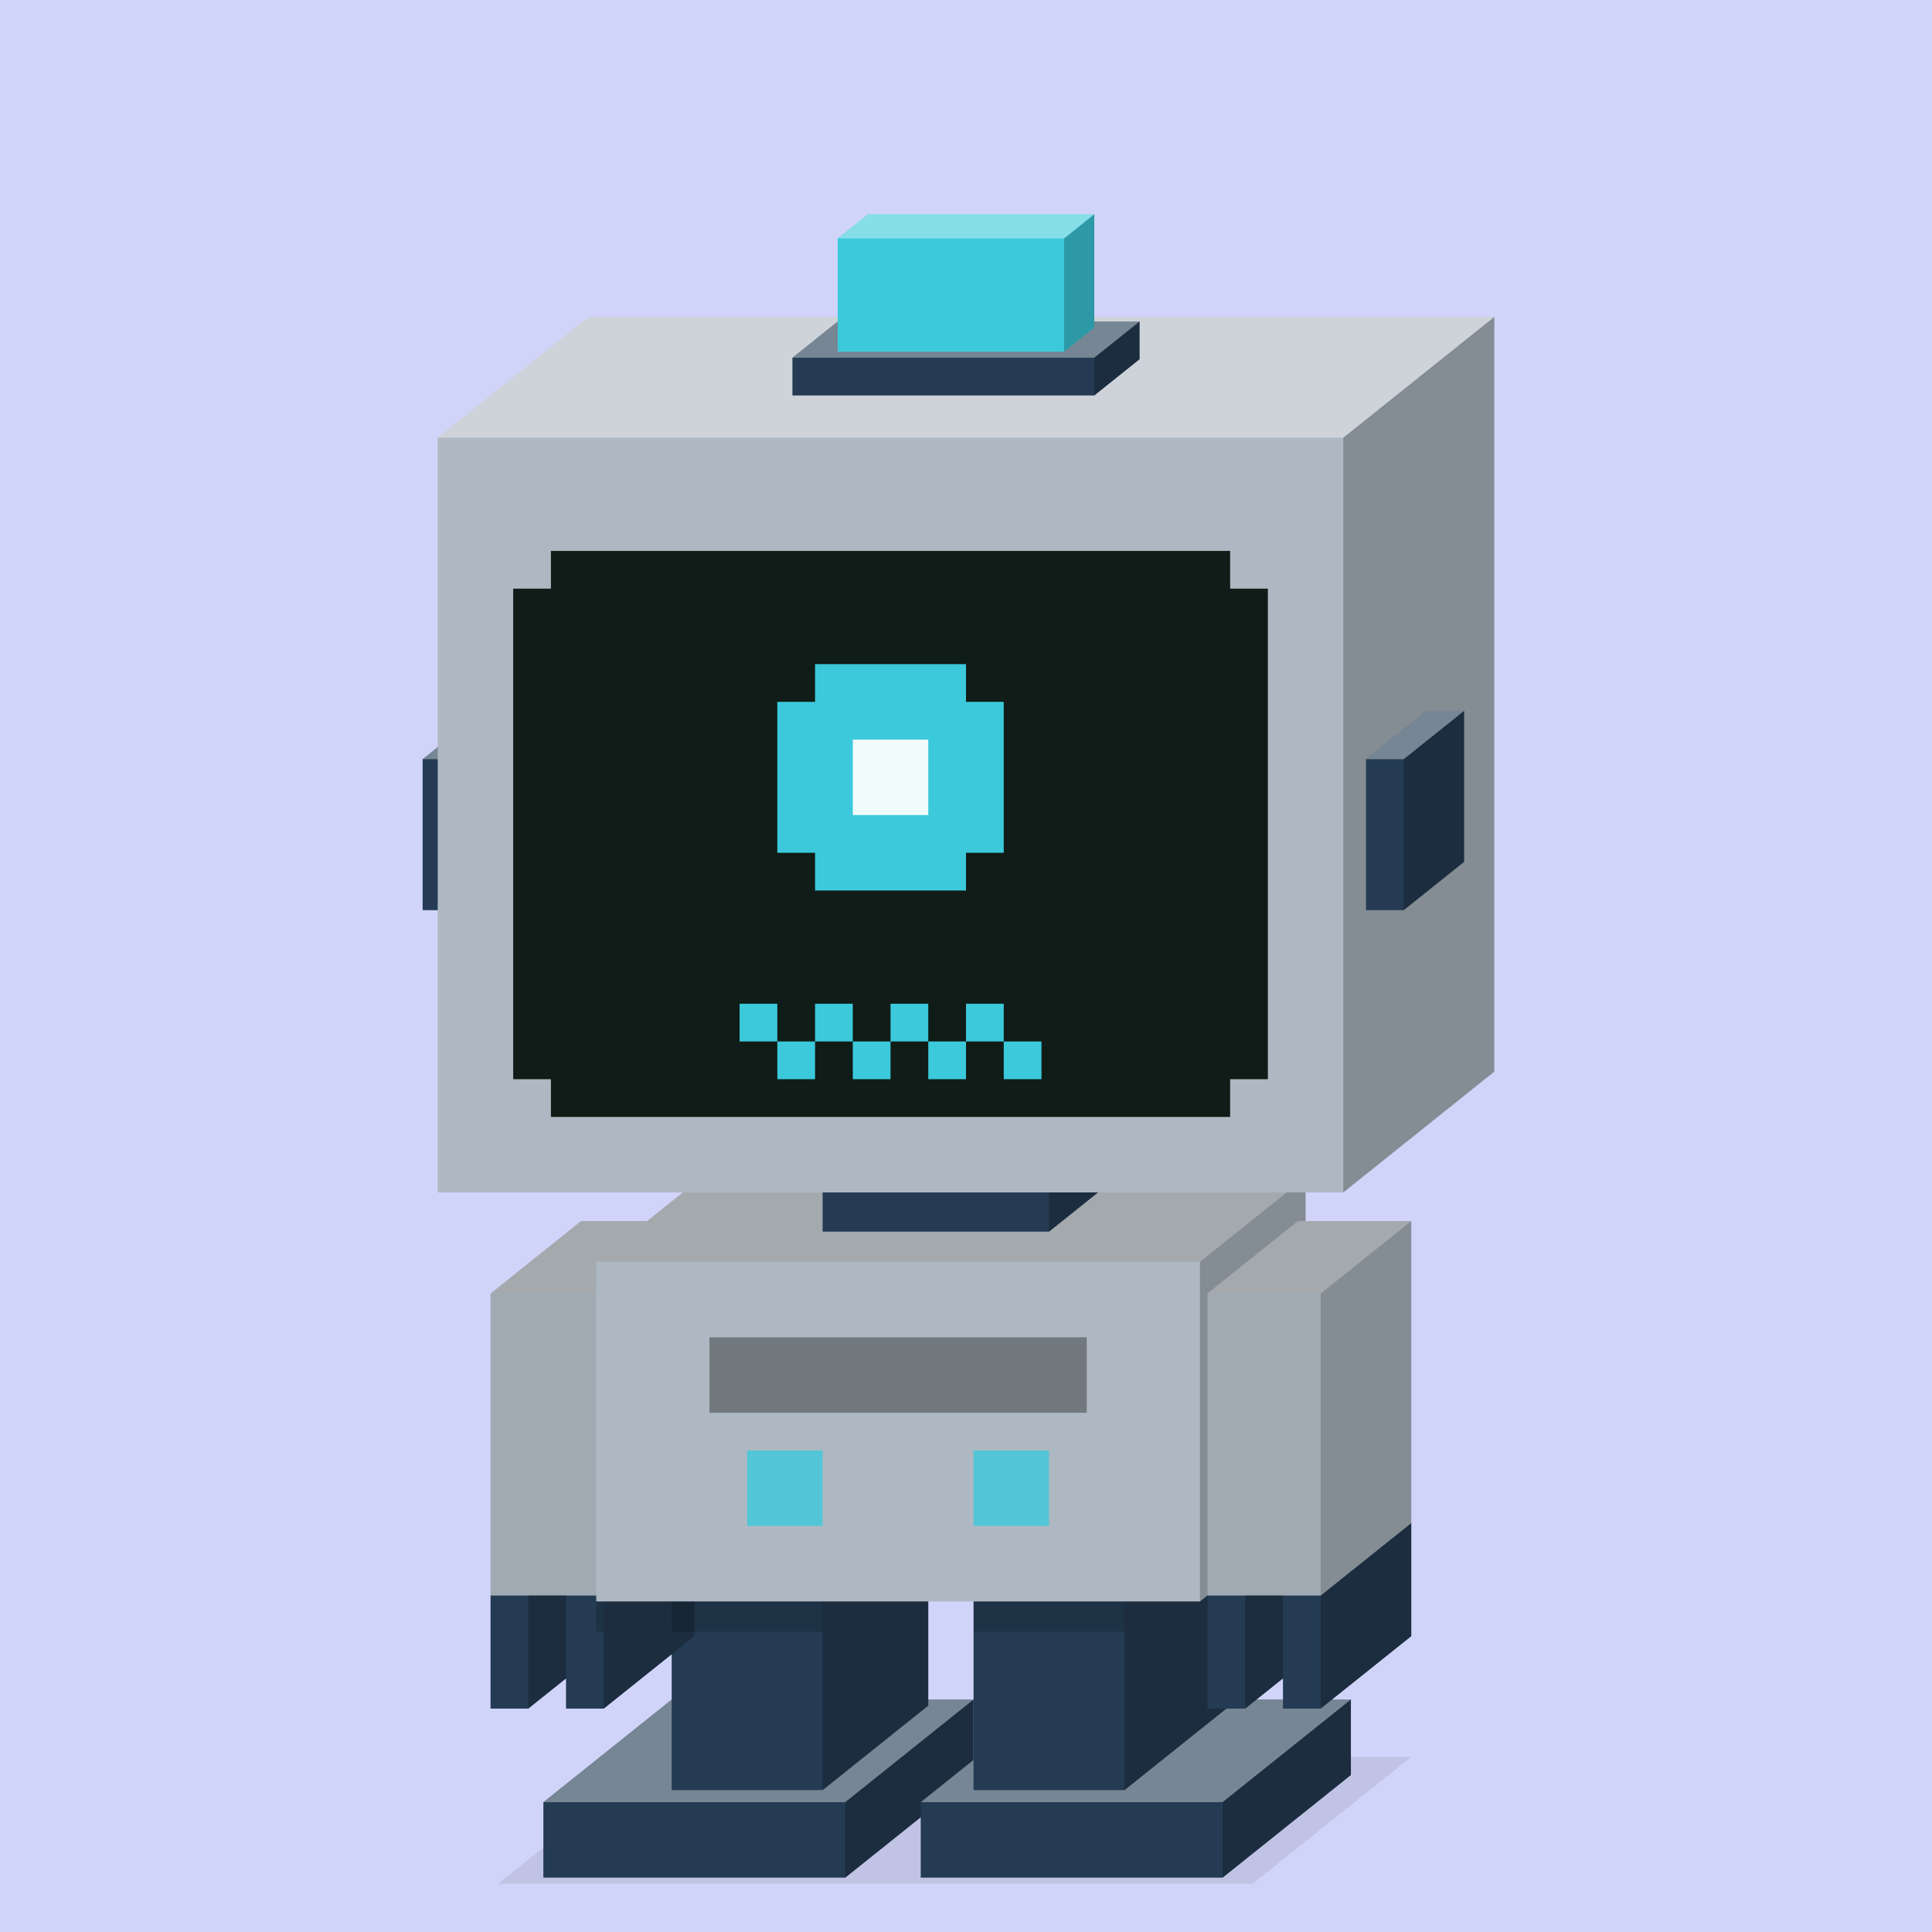
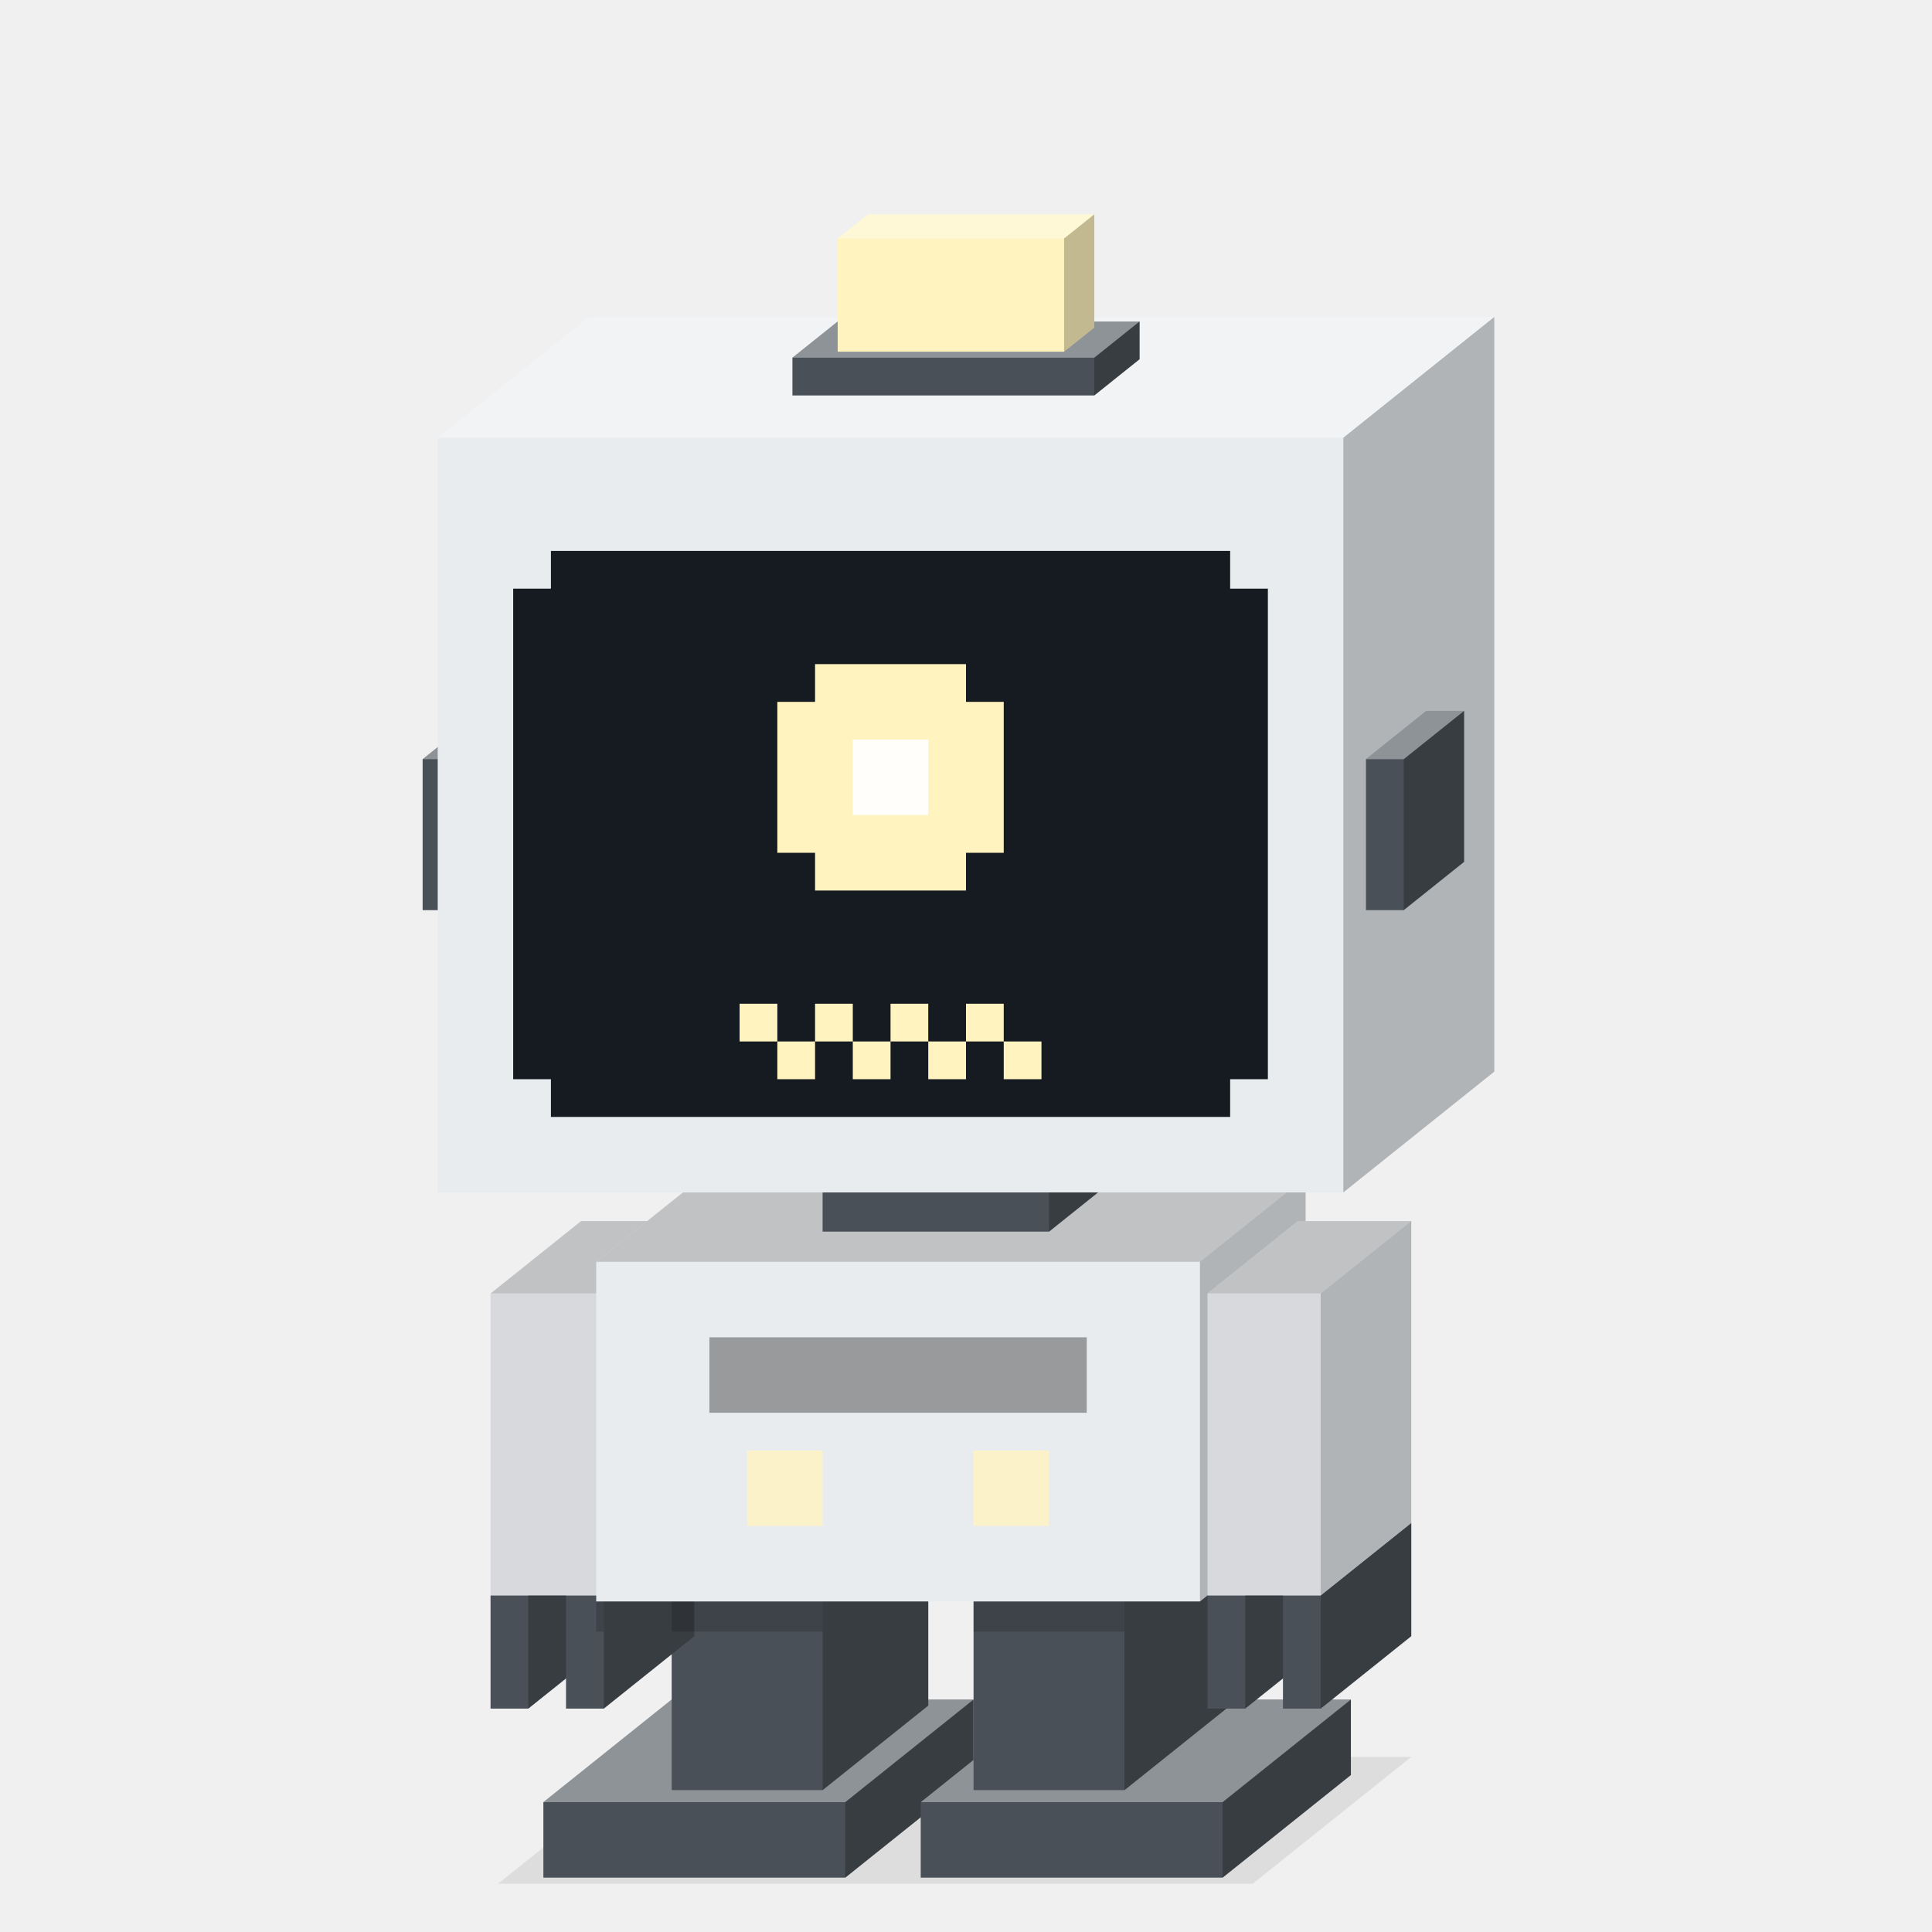
<svg xmlns="http://www.w3.org/2000/svg" viewBox="0 0 128 128" fill="none" shape-rendering="auto" aria-hidden="true">
  <defs>
    <g id="chest-slot-e9fd4905">
      <path d="M47 88.6h25v5H47Z" fill="#000000" fill-opacity=".35" />
-       <path d="M49.5 96.1h5v5h-5Zm15 0h5v5h-5Z" fill="#3bc9db" fill-opacity=".8" />
+       <path d="M49.5 96.1h5v5h-5Zm15 0h5v5h-5Z" fill="#fff3bf" fill-opacity=".8" />
    </g>
    <g id="eyes-cyclops-e9fd4905">
-       <path d="M25 0h10v2.5h2.5v10H35V15H25v-2.5h-2.5v-10H25Z" fill="#3bc9db" />
+       <path d="M25 0h10v2.5h2.5v10H35V15H25v-2.5h-2.5v-10H25Z" fill="#fff3bf" />
      <path fill="#ffffff" fill-opacity=".92" d="M27.5 5h5v5h-5z" />
    </g>
    <g id="mouth-zigzag-e9fd4905">
-       <path fill="#3bc9db" d="M20 2.5h2.5V5H20zM22.5 5H25v2.5h-2.5zM25 2.5h2.5V5H25zM27.5 5H30v2.5h-2.5zM30 2.5h2.5V5H30zM32.5 5H35v2.5h-2.5zM35 2.5h2.5V5H35zM37.5 5H40v2.5h-2.5z" />
+       <path fill="#fff3bf" d="M20 2.5h2.5V5H20zM22.5 5H25v2.5h-2.5zM25 2.5h2.5V5H25zM27.5 5H30v2.5h-2.5zM30 2.5h2.5V5H30zM32.5 5H35v2.5h-2.5zM35 2.5h2.5V5H35zM37.5 5H40v2.5h-2.5z" />
    </g>
    <g id="animation-none-e9fd4905" />
    <g id="top-siren-e9fd4905">
-       <path d="M52.5 23.7h20v2.5h-20Zm0 0h20l3-2.4h-20Zm20 0 3-2.4v2.5l-3 2.4Z" fill="#243b53" />
+       <path d="M52.5 23.7h20v2.5h-20Zm0 0h20l3-2.4h-20Zm20 0 3-2.4v2.5l-3 2.4Z" fill="#495057" />
      <path d="M52.5 23.7h20l3-2.4h-20Z" fill="#ffffff" fill-opacity=".38" />
      <path d="m72.5 23.7 3-2.4v2.5l-3 2.4Z" fill="#000000" fill-opacity=".24" />
-       <path d="M55.5 15.8h15v7.5h-15Zm0 0h15l2-1.6h-15Zm15 0 2-1.6v7.5l-2 1.6Z" fill="#3bc9db" />
+       <path d="M55.5 15.8h15v7.5h-15Zm0 0h15l2-1.6h-15Zm15 0 2-1.6v7.5l-2 1.6Z" fill="#fff3bf" />
      <path d="M55.5 15.8h15l2-1.6h-15Z" fill="#ffffff" fill-opacity=".38" />
      <path d="m70.5 15.8 2-1.6v7.5l-2 1.6Z" fill="#000000" fill-opacity=".24" />
    </g>
    <clipPath id="clip-e9fd4905">
      <rect width="128" height="128" rx="0" ry="0" />
    </clipPath>
  </defs>
  <g clip-path="url(#clip-e9fd4905)">
-     <rect width="128" height="128" fill="#d1d4f9" />
+     <rect width="128" height="128" fill="#00000000" />
    <path d="M33 124.8h50l10.5-8.4h-50Z" fill="#000000" fill-opacity=".08" />
-     <path d="M36 119.4h20v5H36Zm0 0h20l8.5-6.8h-20Zm20 0 8.5-6.8v5l-8.5 6.8Z" fill="#243b53" />
+     <path d="M36 119.4h20v5H36Zm0 0h20l8.5-6.8h-20Zm20 0 8.5-6.8v5l-8.5 6.8Z" fill="#495057" />
    <path d="M36 119.4h20l8.5-6.8h-20Z" fill="#ffffff" fill-opacity=".38" />
    <path d="m56 119.4 8.5-6.8v5l-8.5 6.8Z" fill="#000000" fill-opacity=".24" />
-     <path d="M61 119.4h20v5H61Zm0 0h20l8.5-6.8h-20Zm20 0 8.5-6.8v5l-8.5 6.8Z" fill="#243b53" />
+     <path d="M61 119.4h20v5H61Zm0 0h20l8.5-6.8h-20Zm20 0 8.5-6.8v5l-8.5 6.8Z" fill="#495057" />
    <path d="M61 119.4h20l8.5-6.8h-20Z" fill="#ffffff" fill-opacity=".38" />
    <path d="m81 119.4 8.5-6.8v5l-8.5 6.8Z" fill="#000000" fill-opacity=".24" />
-     <path d="M44.5 101.1h10v17.5h-10Zm0 0h10l7-5.6h-10Zm10 0 7-5.6V113l-7 5.6Z" fill="#243b53" />
+     <path d="M44.5 101.1h10v17.5h-10Zm0 0h10l7-5.6h-10Zm10 0 7-5.6V113l-7 5.6Z" fill="#495057" />
    <path d="M44.5 101.1h10l7-5.6h-10Z" fill="#ffffff" fill-opacity=".38" />
    <path d="m54.5 101.1 7-5.6V113l-7 5.6Z" fill="#000000" fill-opacity=".24" />
-     <path d="M64.5 101.1h10v17.5h-10Zm0 0h10l7-5.6h-10Zm10 0 7-5.6V113l-7 5.6Z" fill="#243b53" />
+     <path d="M64.5 101.1h10v17.5h-10Zm0 0h10l7-5.6h-10Zm10 0 7-5.6V113l-7 5.6Z" fill="#495057" />
    <path d="M64.5 101.1h10l7-5.6h-10Z" fill="#ffffff" fill-opacity=".38" />
    <path d="m74.5 101.1 7-5.6V113l-7 5.6Z" fill="#000000" fill-opacity=".24" />
    <g class="vb-upper">
      <path fill="#000000" fill-opacity=".16" d="M64.5 106.1h10v2h-10z" />
-       <path d="M32.5 105.7H35v7.5h-2.5Zm0 0H35l6-4.8h-2.5Zm2.5 0 6-4.8v7.5l-6 4.8Z" fill="#243b53" />
+       <path d="M32.5 105.7H35v7.5h-2.5Zm0 0H35l6-4.8h-2.5Zm2.5 0 6-4.8v7.5l-6 4.8Z" fill="#495057" />
      <path d="M32.5 105.7H35l6-4.8h-2.5Z" fill="#ffffff" fill-opacity=".38" />
      <path d="m35 105.7 6-4.8v7.5l-6 4.8Z" fill="#000000" fill-opacity=".24" />
-       <path d="M37.5 105.7H40v7.5h-2.5Zm0 0H40l6-4.8h-2.5Zm2.5 0 6-4.8v7.5l-6 4.8Z" fill="#243b53" />
+       <path d="M37.5 105.7H40v7.5h-2.5Zm0 0H40l6-4.8h-2.5Zm2.5 0 6-4.8v7.5l-6 4.8Z" fill="#495057" />
      <path d="M37.5 105.7H40l6-4.8h-2.5Z" fill="#ffffff" fill-opacity=".38" />
      <path d="m40 105.7 6-4.8v7.5l-6 4.8Z" fill="#000000" fill-opacity=".24" />
      <path fill="#000000" fill-opacity=".16" d="M39.5 106.1h.5v2h-.5z" />
-       <path d="M32.5 85.7H40v20h-7.5Zm0 0H40l6-4.8h-7.5Z" fill="#aeb8c2" />
+       <path d="M32.5 85.7H40v20h-7.5Zm0 0H40l6-4.8h-7.5Z" fill="#e9ecef" />
      <path d="M32.5 85.7H40l6-4.8h-7.5Z" fill="#ffffff" fill-opacity=".38" />
      <path d="M32.5 85.7H40v20h-7.5Z" fill="#000000" fill-opacity=".08" />
      <path d="M32.5 85.7H40l6-4.8h-7.5Z" fill="#000000" fill-opacity=".2" />
      <path fill="#000000" fill-opacity=".16" d="M44.5 106.1h10v2h-10z" />
-       <path d="M39.5 83.6h40v22.5h-40Zm0 0h40l7-5.6h-40Zm40 0 7-5.6v22.5l-7 5.6Z" fill="#aeb8c2" />
+       <path d="M39.5 83.6h40v22.5h-40Zm0 0h40l7-5.6h-40Zm40 0 7-5.6v22.5l-7 5.6Z" fill="#e9ecef" />
      <path d="M39.5 83.6h40l7-5.6h-40Z" fill="#ffffff" fill-opacity=".38" />
      <path d="m79.5 83.6 7-5.6v22.5l-7 5.6Z" fill="#000000" fill-opacity=".24" />
      <path d="M39.5 83.6h40l7-5.6h-40Z" fill="#000000" fill-opacity=".2" />
-       <path d="M80 105.7h2.5v7.5H80Zm0 0h2.5l6-4.8H86Zm2.5 0 6-4.8v7.5l-6 4.8Z" fill="#243b53" />
+       <path d="M80 105.7h2.5v7.5H80Zm0 0h2.5l6-4.8H86Zm2.5 0 6-4.8v7.5l-6 4.8Z" fill="#495057" />
      <path d="M80 105.7h2.5l6-4.8H86Z" fill="#ffffff" fill-opacity=".38" />
      <path d="m82.5 105.7 6-4.8v7.5l-6 4.8Z" fill="#000000" fill-opacity=".24" />
-       <path d="M85 105.7h2.5v7.5H85Zm0 0h2.5l6-4.8H91Zm2.5 0 6-4.8v7.5l-6 4.8Z" fill="#243b53" />
+       <path d="M85 105.7h2.5v7.5H85Zm0 0h2.5l6-4.8H91Zm2.5 0 6-4.8v7.5l-6 4.8Z" fill="#495057" />
      <path d="M85 105.7h2.5l6-4.8H91Z" fill="#ffffff" fill-opacity=".38" />
      <path d="m87.5 105.7 6-4.8v7.5l-6 4.8Z" fill="#000000" fill-opacity=".24" />
-       <path d="M80 85.7h7.5v20H80Zm0 0h7.5l6-4.8H86Zm7.5 0 6-4.8v20l-6 4.8Z" fill="#aeb8c2" />
+       <path d="M80 85.7h7.5v20H80Zm0 0h7.5l6-4.8H86Zm7.5 0 6-4.8v20l-6 4.8Z" fill="#e9ecef" />
      <path d="M80 85.7h7.5l6-4.8H86Z" fill="#ffffff" fill-opacity=".38" />
      <path d="m87.5 85.7 6-4.8v20l-6 4.8Z" fill="#000000" fill-opacity=".24" />
      <path d="M80 85.7h7.5v20H80Z" fill="#000000" fill-opacity=".08" />
      <path d="M80 85.7h7.5l6-4.8H86Z" fill="#000000" fill-opacity=".2" />
      <use href="#chest-slot-e9fd4905" />
-       <path d="M54.5 71.6h15v10h-15Zm0 0h15l4-3.2h-15Zm15 0 4-3.2v10l-4 3.2Z" fill="#243b53" />
+       <path d="M54.5 71.6h15v10h-15Zm0 0h15l4-3.2h-15Zm15 0 4-3.2v10l-4 3.2Z" fill="#495057" />
      <path d="M54.5 71.6h15l4-3.2h-15Z" fill="#ffffff" fill-opacity=".38" />
      <path d="m69.5 71.6 4-3.2v10l-4 3.2Z" fill="#000000" fill-opacity=".24" />
      <g class="vb-head">
-         <path d="M28 50.3h2.5v10H28Zm0 0h2.5l4-3.2H32Z" fill="#243b53" />
+         <path d="M28 50.3h2.5v10H28Zm0 0h2.5l4-3.2H32Z" fill="#495057" />
        <path d="M28 50.3h2.5l4-3.2H32Z" fill="#ffffff" fill-opacity=".38" />
-         <path d="M29 29h60v50H29Zm0 0h60l10-8H39Zm60 0 10-8v50l-10 8Z" fill="#aeb8c2" />
+         <path d="M29 29h60v50H29Zm0 0h60l10-8H39Zm60 0 10-8v50l-10 8Z" fill="#e9ecef" />
        <path d="M29 29h60l10-8H39Z" fill="#ffffff" fill-opacity=".38" />
        <path d="m89 29 10-8v50l-10 8Z" fill="#000000" fill-opacity=".24" />
-         <path d="M36.5 36.5h45V39H84v32.5h-2.5V74h-45v-2.5H34V39h2.5Z" fill="#101c17" />
-         <path d="M90.5 50.3H93v10h-2.5Zm0 0H93l4-3.2h-2.5Zm2.5 0 4-3.2v10l-4 3.2Z" fill="#243b53" />
+         <path d="M36.5 36.5h45V39H84v32.5h-2.5V74h-45v-2.5H34V39h2.5Z" fill="#161a21" />
+         <path d="M90.5 50.3H93v10h-2.5Zm0 0H93l4-3.2h-2.5Zm2.5 0 4-3.2v10l-4 3.2Z" fill="#495057" />
        <path d="M90.5 50.3H93l4-3.2h-2.5Z" fill="#ffffff" fill-opacity=".38" />
        <path d="m93 50.3 4-3.2v10l-4 3.2Z" fill="#000000" fill-opacity=".24" />
        <use transform="translate(29 44)" href="#eyes-cyclops-e9fd4905" />
        <use transform="translate(29 64)" href="#mouth-zigzag-e9fd4905" />
        <use href="#animation-none-e9fd4905" />
        <use href="#top-siren-e9fd4905" />
      </g>
    </g>
  </g>
</svg>
